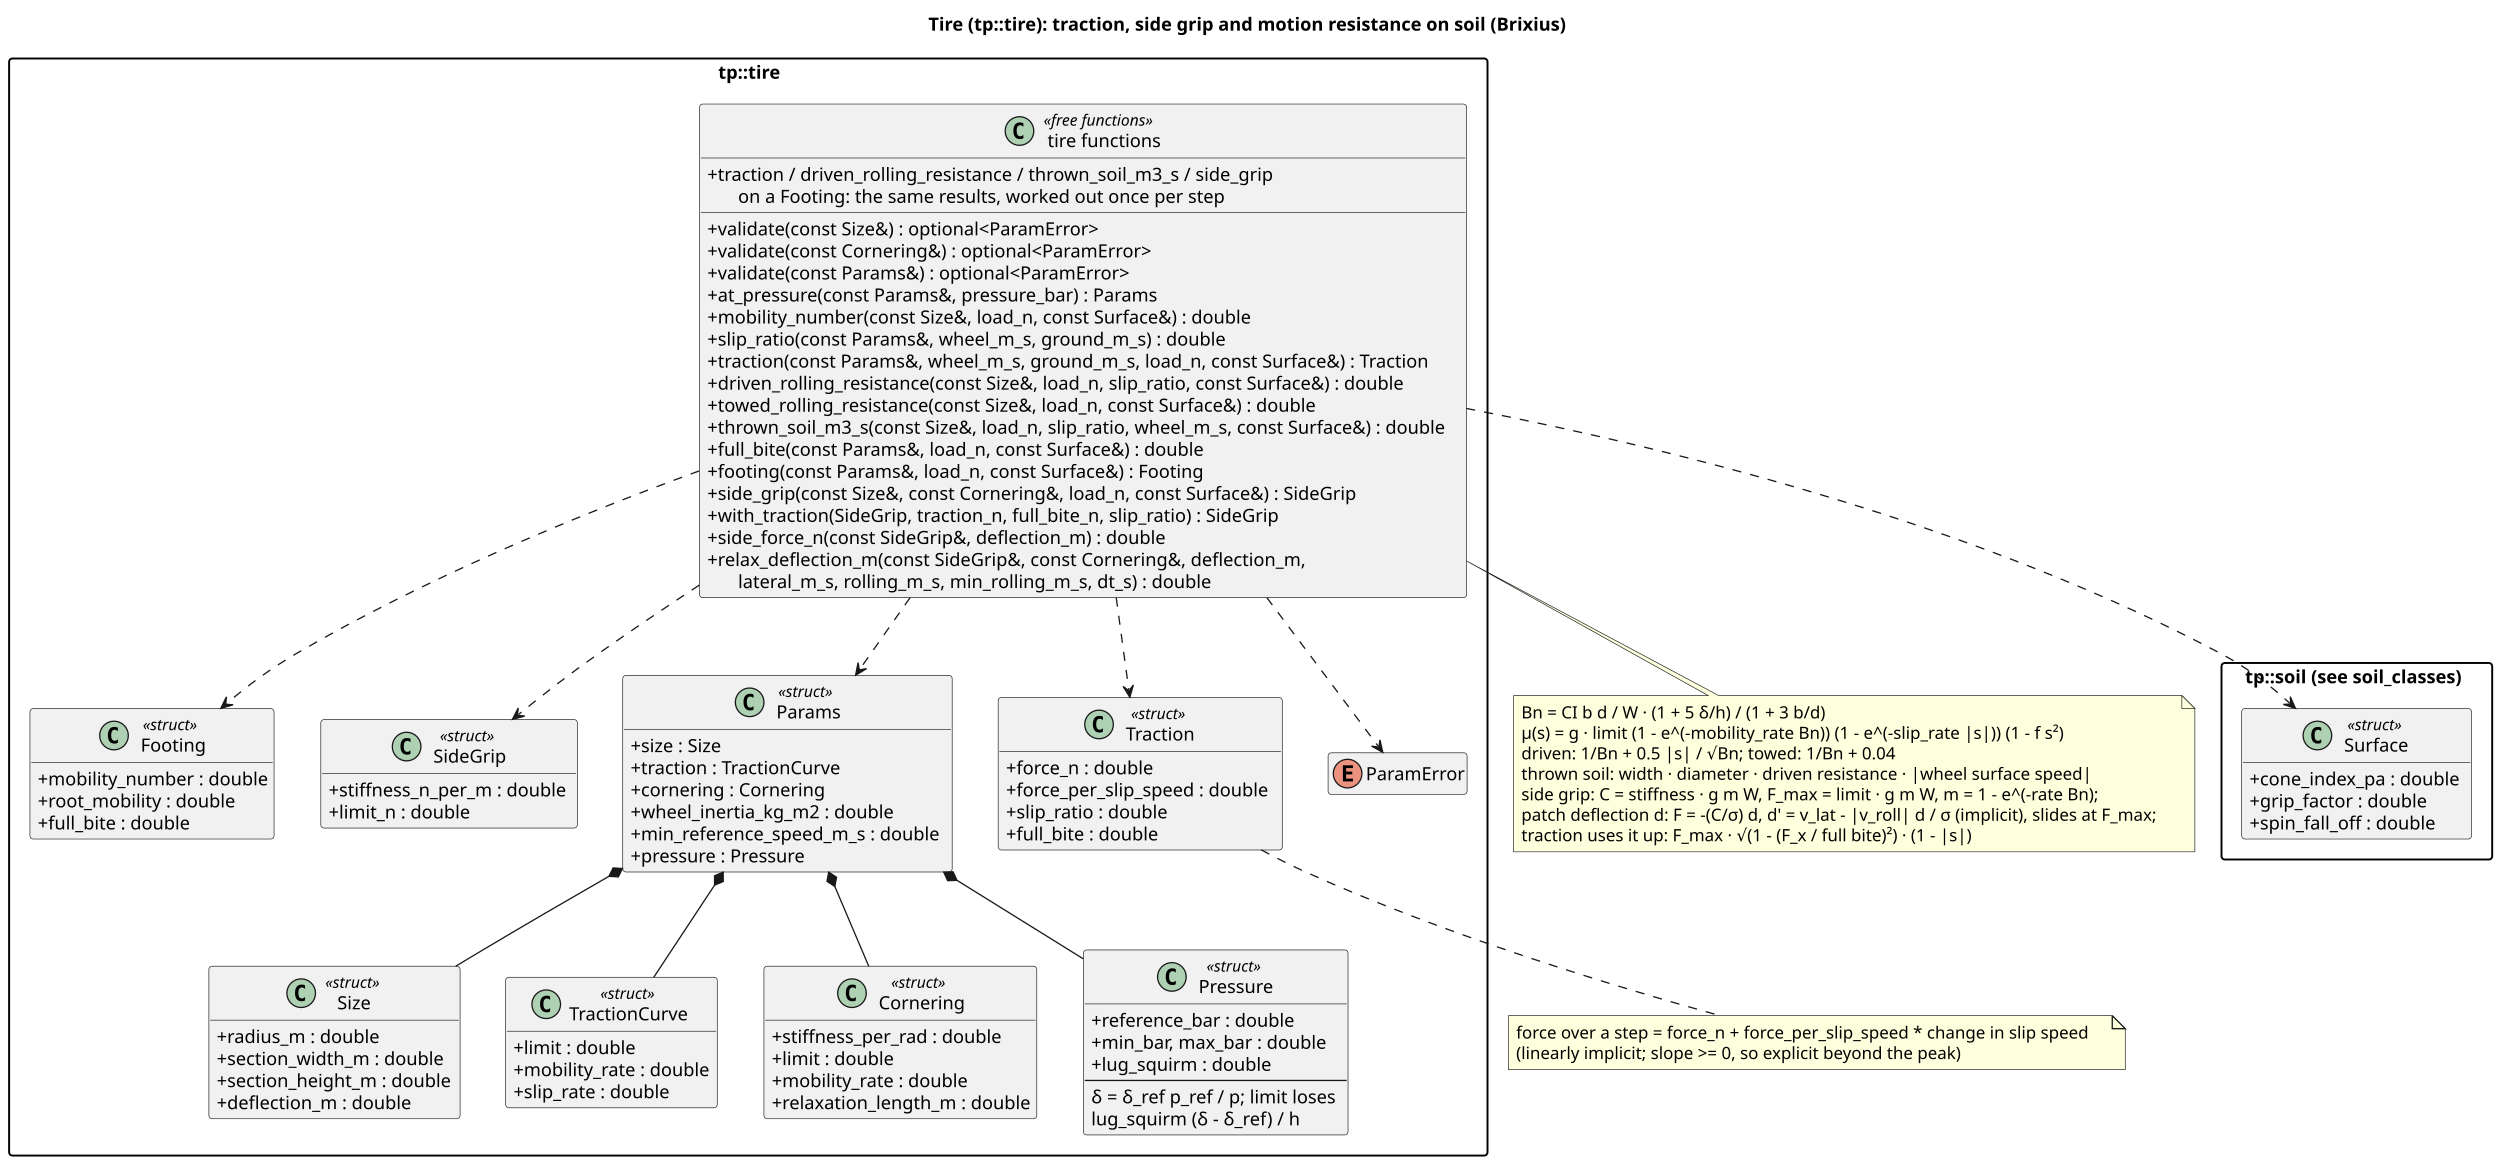
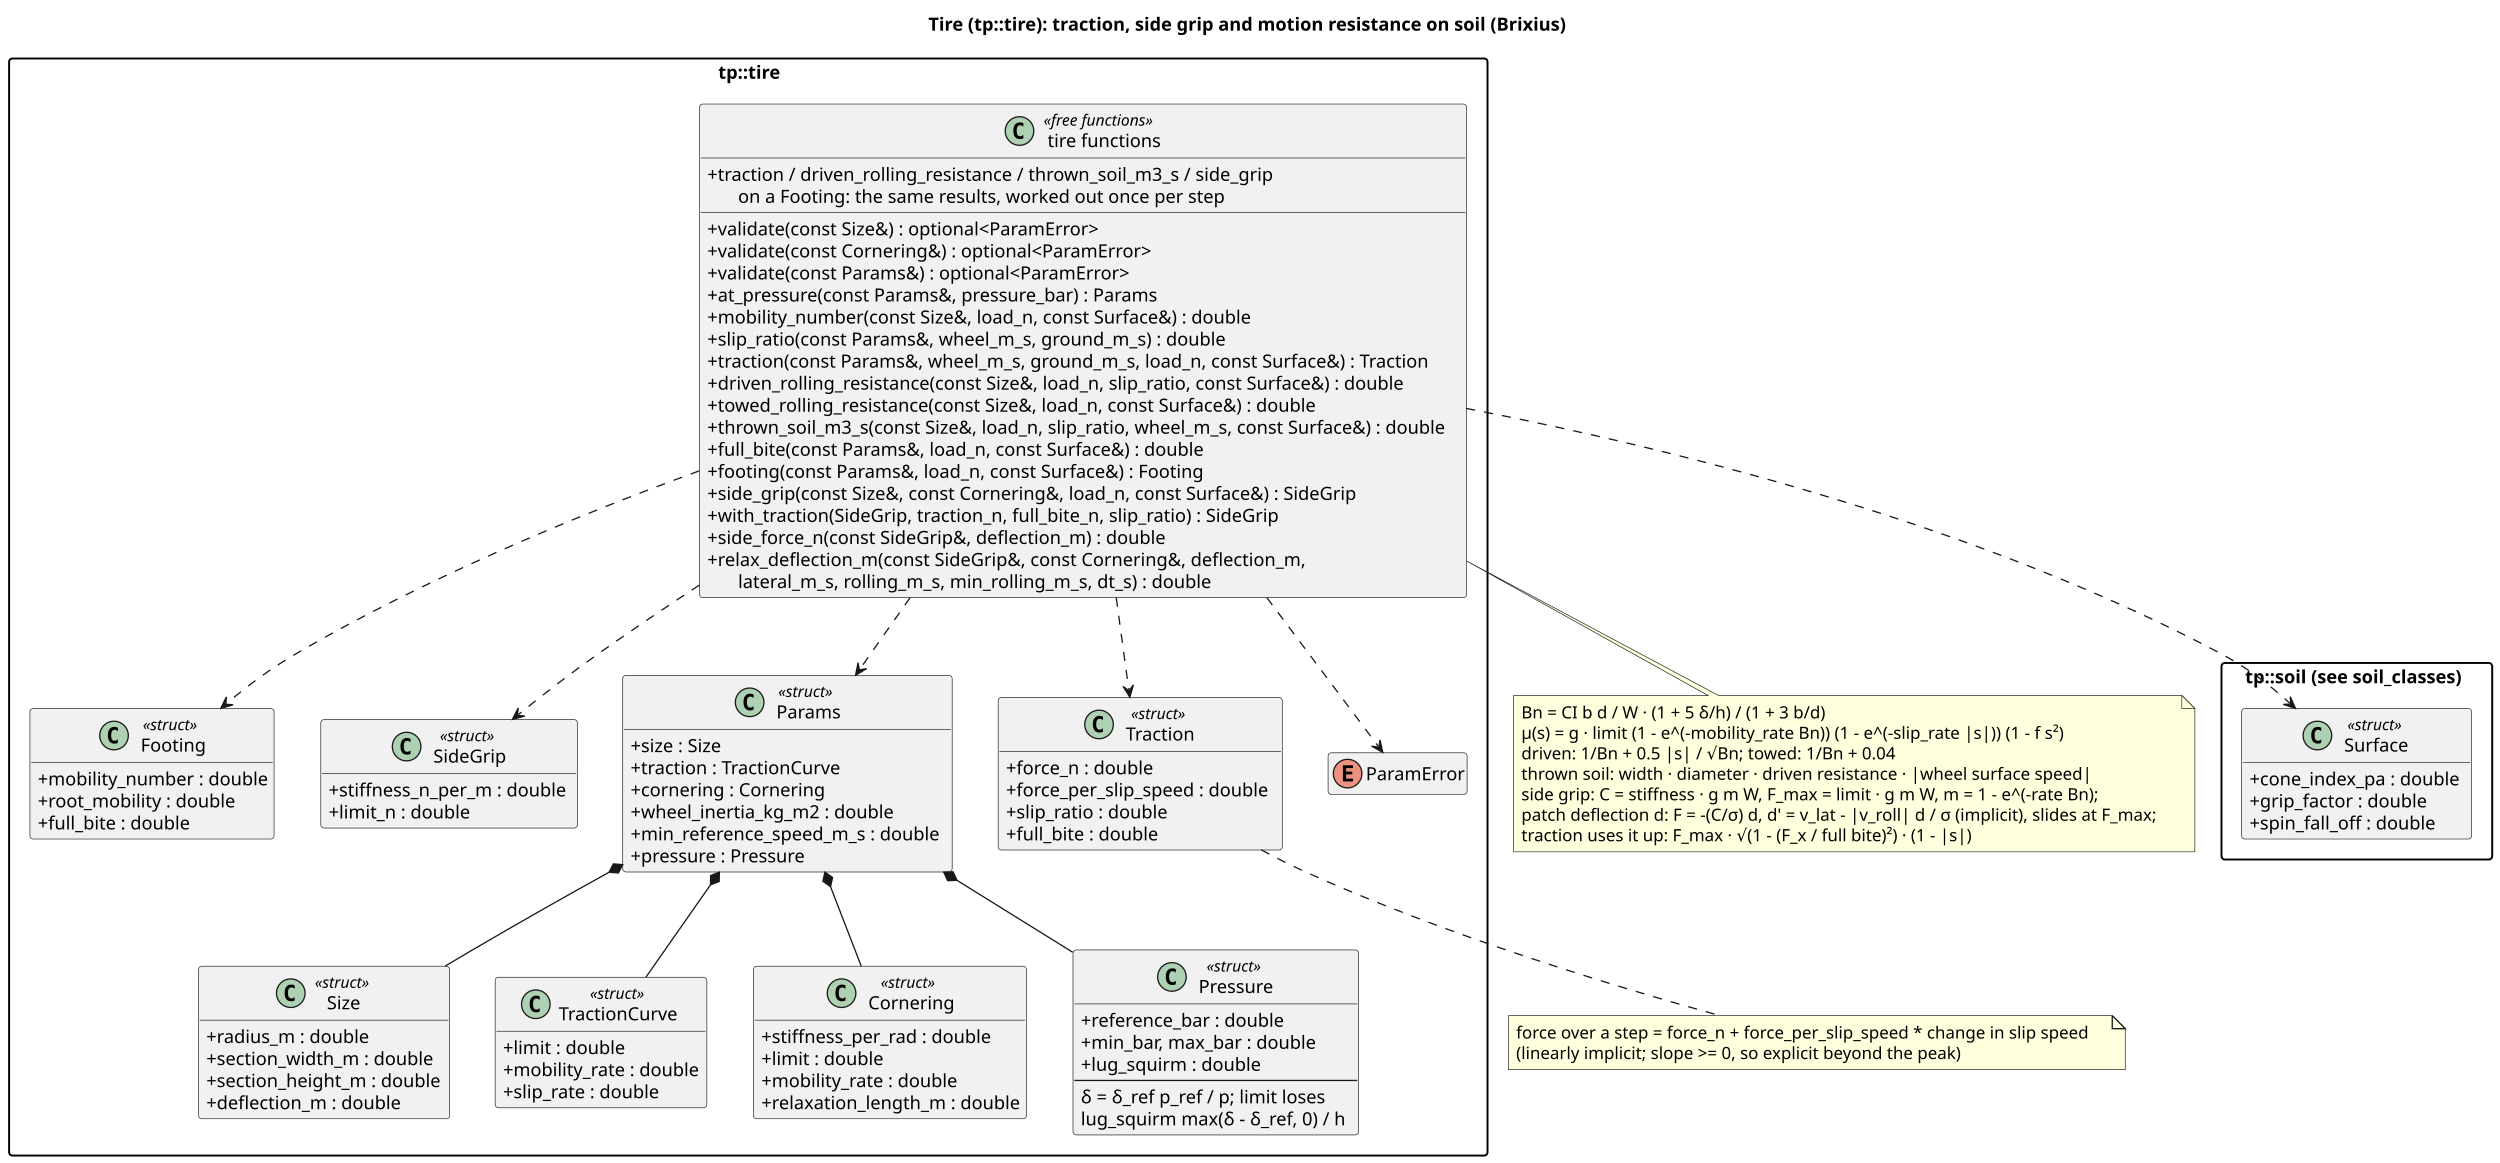
<svg xmlns="http://www.w3.org/2000/svg" contentStyleType="text/css" height="893px" preserveAspectRatio="none" style="width:1921px;height:893px;background:#FFFFFF;" version="1.1" viewBox="0 0 1921 893" width="1921px" zoomAndPan="magnify">
  <defs />
  <g>
    <text fill="#000000" font-family="sans-serif" font-size="14" font-weight="bold" lengthAdjust="spacing" textLength="480.307" x="713.347" y="23.562">Tire (tp::tire): traction, side grip and motion resistance on soil (Brixius)</text>
    <g id="cluster_tp::soil (see soil_classes)">
      <rect fill="none" height="151" rx="2.5" ry="2.5" style="stroke:#000000;stroke-width:1.5;" width="208" x="1707" y="509.44" />
      <text fill="#000000" font-family="sans-serif" font-size="14" font-weight="bold" lengthAdjust="spacing" textLength="171.726" x="1725.137" y="525.002">tp::soil (see soil_classes)</text>
    </g>
    <g id="cluster_tp::tire">
      <rect fill="none" height="843" rx="2.5" ry="2.5" style="stroke:#000000;stroke-width:1.5;" width="1136" x="7" y="44.94" />
      <text fill="#000000" font-family="sans-serif" font-size="14" font-weight="bold" lengthAdjust="spacing" textLength="46.266" x="551.867" y="60.502">tp::tire</text>
    </g>
    <g id="elem_Surface">
      <rect codeLine="7" fill="#F1F1F1" height="100.277" id="Surface" rx="2.5" ry="2.5" style="stroke:#181818;stroke-width:0.5;" width="176.609" x="1722.5" y="544.439" />
      <ellipse cx="1780.688" cy="565.169" fill="#ADD1B2" rx="11" ry="11" style="stroke:#181818;stroke-width:1.0;" />
      <path d="M1783.656,570.81 Q1783.078,571.106 1782.438,571.247 Q1781.797,571.403 1781.094,571.403 Q1778.594,571.403 1777.266,569.763 Q1775.953,568.106 1775.953,564.981 Q1775.953,561.856 1777.266,560.2 Q1778.594,558.544 1781.094,558.544 Q1781.797,558.544 1782.438,558.7 Q1783.094,558.856 1783.656,559.153 L1783.656,561.872 Q1783.031,561.294 1782.438,561.028 Q1781.844,560.747 1781.219,560.747 Q1779.875,560.747 1779.188,561.825 Q1778.5,562.888 1778.5,564.981 Q1778.5,567.075 1779.188,568.153 Q1779.875,569.216 1781.219,569.216 Q1781.844,569.216 1782.438,568.95 Q1783.031,568.669 1783.656,568.091 L1783.656,570.81 Z " fill="#000000" />
      <text fill="#000000" font-family="sans-serif" font-size="12" font-style="italic" lengthAdjust="spacing" textLength="46.676" x="1803.717" y="561.064">«struct»</text>
      <text fill="#000000" font-family="sans-serif" font-size="14" lengthAdjust="spacing" textLength="51.734" x="1801.188" y="577.521">Surface</text>
      <line style="stroke:#181818;stroke-width:0.5;" x1="1723.5" x2="1898.109" y1="585.898" y2="585.898" />
      <text fill="#000000" font-family="sans-serif" font-size="14" lengthAdjust="spacing" textLength="164.609" x="1728.5" y="603.461">+cone_index_pa : double</text>
      <text fill="#000000" font-family="sans-serif" font-size="14" lengthAdjust="spacing" textLength="138.031" x="1728.5" y="620.4">+grip_factor : double</text>
      <text fill="#000000" font-family="sans-serif" font-size="14" lengthAdjust="spacing" textLength="145.517" x="1728.5" y="637.34">+spin_fall_off : double</text>
    </g>
    <g id="elem_Size">
-       <rect codeLine="15" fill="#F1F1F1" height="117.217" id="Size" rx="2.5" ry="2.5" style="stroke:#181818;stroke-width:0.5;" width="193.036" x="160.5" y="742.439" />
-       <ellipse cx="231.43" cy="763.169" fill="#ADD1B2" rx="11" ry="11" style="stroke:#181818;stroke-width:1.0;" />
-       <path d="M234.399,768.81 Q233.821,769.106 233.18,769.247 Q232.54,769.403 231.836,769.403 Q229.336,769.403 228.008,767.763 Q226.696,766.106 226.696,762.981 Q226.696,759.856 228.008,758.2 Q229.336,756.544 231.836,756.544 Q232.54,756.544 233.18,756.7 Q233.836,756.856 234.399,757.153 L234.399,759.872 Q233.774,759.294 233.18,759.028 Q232.586,758.747 231.961,758.747 Q230.618,758.747 229.93,759.825 Q229.243,760.888 229.243,762.981 Q229.243,765.075 229.93,766.153 Q230.618,767.216 231.961,767.216 Q232.586,767.216 233.18,766.95 Q233.774,766.669 234.399,766.091 L234.399,768.81 Z " fill="#000000" />
-       <text fill="#000000" font-family="sans-serif" font-size="12" font-style="italic" lengthAdjust="spacing" textLength="46.676" x="249.93" y="759.064">«struct»</text>
-       <text fill="#000000" font-family="sans-serif" font-size="14" lengthAdjust="spacing" textLength="28.267" x="259.135" y="775.521">Size</text>
-       <line style="stroke:#181818;stroke-width:0.5;" x1="161.5" x2="352.536" y1="783.898" y2="783.898" />
-       <text fill="#000000" font-family="sans-serif" font-size="14" lengthAdjust="spacing" textLength="125.952" x="166.5" y="801.461">+radius_m : double</text>
-       <text fill="#000000" font-family="sans-serif" font-size="14" lengthAdjust="spacing" textLength="176.039" x="166.5" y="818.4">+section_width_m : double</text>
-       <text fill="#000000" font-family="sans-serif" font-size="14" lengthAdjust="spacing" textLength="181.036" x="166.5" y="835.34">+section_height_m : double</text>
-       <text fill="#000000" font-family="sans-serif" font-size="14" lengthAdjust="spacing" textLength="151.293" x="166.5" y="852.279">+deflection_m : double</text>
+       <rect codeLine="15" fill="#F1F1F1" height="117.217" id="Size" rx="2.5" ry="2.5" style="stroke:#181818;stroke-width:0.5;" width="193.036" x="152.5" y="742.439" />
+       <ellipse cx="223.43" cy="763.169" fill="#ADD1B2" rx="11" ry="11" style="stroke:#181818;stroke-width:1.0;" />
+       <path d="M226.399,768.81 Q225.821,769.106 225.18,769.247 Q224.54,769.403 223.836,769.403 Q221.336,769.403 220.008,767.763 Q218.696,766.106 218.696,762.981 Q218.696,759.856 220.008,758.2 Q221.336,756.544 223.836,756.544 Q224.54,756.544 225.18,756.7 Q225.836,756.856 226.399,757.153 L226.399,759.872 Q225.774,759.294 225.18,759.028 Q224.586,758.747 223.961,758.747 Q222.618,758.747 221.93,759.825 Q221.243,760.888 221.243,762.981 Q221.243,765.075 221.93,766.153 Q222.618,767.216 223.961,767.216 Q224.586,767.216 225.18,766.95 Q225.774,766.669 226.399,766.091 L226.399,768.81 Z " fill="#000000" />
+       <text fill="#000000" font-family="sans-serif" font-size="12" font-style="italic" lengthAdjust="spacing" textLength="46.676" x="241.93" y="759.064">«struct»</text>
+       <text fill="#000000" font-family="sans-serif" font-size="14" lengthAdjust="spacing" textLength="28.267" x="251.135" y="775.521">Size</text>
+       <line style="stroke:#181818;stroke-width:0.5;" x1="153.5" x2="344.536" y1="783.898" y2="783.898" />
+       <text fill="#000000" font-family="sans-serif" font-size="14" lengthAdjust="spacing" textLength="125.952" x="158.5" y="801.461">+radius_m : double</text>
+       <text fill="#000000" font-family="sans-serif" font-size="14" lengthAdjust="spacing" textLength="176.039" x="158.5" y="818.4">+section_width_m : double</text>
+       <text fill="#000000" font-family="sans-serif" font-size="14" lengthAdjust="spacing" textLength="181.036" x="158.5" y="835.34">+section_height_m : double</text>
+       <text fill="#000000" font-family="sans-serif" font-size="14" lengthAdjust="spacing" textLength="151.293" x="158.5" y="852.279">+deflection_m : double</text>
    </g>
    <g id="elem_TractionCurve">
-       <rect codeLine="21" fill="#F1F1F1" height="100.277" id="TractionCurve" rx="2.5" ry="2.5" style="stroke:#181818;stroke-width:0.5;" width="162.65" x="388.5" y="750.939" />
-       <ellipse cx="419.719" cy="771.669" fill="#ADD1B2" rx="11" ry="11" style="stroke:#181818;stroke-width:1.0;" />
-       <path d="M422.687,777.31 Q422.109,777.606 421.469,777.747 Q420.828,777.903 420.125,777.903 Q417.625,777.903 416.297,776.263 Q414.984,774.606 414.984,771.481 Q414.984,768.356 416.297,766.7 Q417.625,765.044 420.125,765.044 Q420.828,765.044 421.469,765.2 Q422.125,765.356 422.687,765.653 L422.687,768.372 Q422.062,767.794 421.469,767.528 Q420.875,767.247 420.25,767.247 Q418.906,767.247 418.219,768.325 Q417.531,769.388 417.531,771.481 Q417.531,773.575 418.219,774.653 Q418.906,775.716 420.25,775.716 Q420.875,775.716 421.469,775.45 Q422.062,775.169 422.687,774.591 L422.687,777.31 Z " fill="#000000" />
-       <text fill="#000000" font-family="sans-serif" font-size="12" font-style="italic" lengthAdjust="spacing" textLength="46.676" x="461.289" y="767.564">«struct»</text>
-       <text fill="#000000" font-family="sans-serif" font-size="14" lengthAdjust="spacing" textLength="94.609" x="437.323" y="784.021">TractionCurve</text>
-       <line style="stroke:#181818;stroke-width:0.5;" x1="389.5" x2="550.15" y1="792.398" y2="792.398" />
-       <text fill="#000000" font-family="sans-serif" font-size="14" lengthAdjust="spacing" textLength="93.557" x="394.5" y="809.961">+limit : double</text>
-       <text fill="#000000" font-family="sans-serif" font-size="14" lengthAdjust="spacing" textLength="150.65" x="394.5" y="826.9">+mobility_rate : double</text>
-       <text fill="#000000" font-family="sans-serif" font-size="14" lengthAdjust="spacing" textLength="121.543" x="394.5" y="843.84">+slip_rate : double</text>
+       <rect codeLine="21" fill="#F1F1F1" height="100.277" id="TractionCurve" rx="2.5" ry="2.5" style="stroke:#181818;stroke-width:0.5;" width="162.65" x="380.5" y="750.939" />
+       <ellipse cx="411.719" cy="771.669" fill="#ADD1B2" rx="11" ry="11" style="stroke:#181818;stroke-width:1.0;" />
+       <path d="M414.687,777.31 Q414.109,777.606 413.469,777.747 Q412.828,777.903 412.125,777.903 Q409.625,777.903 408.297,776.263 Q406.984,774.606 406.984,771.481 Q406.984,768.356 408.297,766.7 Q409.625,765.044 412.125,765.044 Q412.828,765.044 413.469,765.2 Q414.125,765.356 414.687,765.653 L414.687,768.372 Q414.062,767.794 413.469,767.528 Q412.875,767.247 412.25,767.247 Q410.906,767.247 410.219,768.325 Q409.531,769.388 409.531,771.481 Q409.531,773.575 410.219,774.653 Q410.906,775.716 412.25,775.716 Q412.875,775.716 413.469,775.45 Q414.062,775.169 414.687,774.591 L414.687,777.31 Z " fill="#000000" />
+       <text fill="#000000" font-family="sans-serif" font-size="12" font-style="italic" lengthAdjust="spacing" textLength="46.676" x="453.289" y="767.564">«struct»</text>
+       <text fill="#000000" font-family="sans-serif" font-size="14" lengthAdjust="spacing" textLength="94.609" x="429.323" y="784.021">TractionCurve</text>
+       <line style="stroke:#181818;stroke-width:0.5;" x1="381.5" x2="542.15" y1="792.398" y2="792.398" />
+       <text fill="#000000" font-family="sans-serif" font-size="14" lengthAdjust="spacing" textLength="93.557" x="386.5" y="809.961">+limit : double</text>
+       <text fill="#000000" font-family="sans-serif" font-size="14" lengthAdjust="spacing" textLength="150.65" x="386.5" y="826.9">+mobility_rate : double</text>
+       <text fill="#000000" font-family="sans-serif" font-size="14" lengthAdjust="spacing" textLength="121.543" x="386.5" y="843.84">+slip_rate : double</text>
    </g>
    <g id="elem_Cornering">
-       <rect codeLine="26" fill="#F1F1F1" height="117.217" id="Cornering" rx="2.5" ry="2.5" style="stroke:#181818;stroke-width:0.5;" width="209.668" x="587" y="742.439" />
-       <ellipse cx="654.662" cy="763.169" fill="#ADD1B2" rx="11" ry="11" style="stroke:#181818;stroke-width:1.0;" />
-       <path d="M657.631,768.81 Q657.053,769.106 656.412,769.247 Q655.771,769.403 655.068,769.403 Q652.568,769.403 651.24,767.763 Q649.928,766.106 649.928,762.981 Q649.928,759.856 651.24,758.2 Q652.568,756.544 655.068,756.544 Q655.771,756.544 656.412,756.7 Q657.068,756.856 657.631,757.153 L657.631,759.872 Q657.006,759.294 656.412,759.028 Q655.818,758.747 655.193,758.747 Q653.85,758.747 653.162,759.825 Q652.475,760.888 652.475,762.981 Q652.475,765.075 653.162,766.153 Q653.85,767.216 655.193,767.216 Q655.818,767.216 656.412,766.95 Q657.006,766.669 657.631,766.091 L657.631,768.81 Z " fill="#000000" />
-       <text fill="#000000" font-family="sans-serif" font-size="12" font-style="italic" lengthAdjust="spacing" textLength="46.676" x="684.746" y="759.064">«struct»</text>
-       <text fill="#000000" font-family="sans-serif" font-size="14" lengthAdjust="spacing" textLength="65.844" x="675.162" y="775.521">Cornering</text>
-       <line style="stroke:#181818;stroke-width:0.5;" x1="588" x2="795.668" y1="783.898" y2="783.898" />
-       <text fill="#000000" font-family="sans-serif" font-size="14" lengthAdjust="spacing" textLength="179.956" x="593" y="801.461">+stiffness_per_rad : double</text>
-       <text fill="#000000" font-family="sans-serif" font-size="14" lengthAdjust="spacing" textLength="93.557" x="593" y="818.4">+limit : double</text>
-       <text fill="#000000" font-family="sans-serif" font-size="14" lengthAdjust="spacing" textLength="150.65" x="593" y="835.34">+mobility_rate : double</text>
-       <text fill="#000000" font-family="sans-serif" font-size="14" lengthAdjust="spacing" textLength="197.668" x="593" y="852.279">+relaxation_length_m : double</text>
+       <rect codeLine="26" fill="#F1F1F1" height="117.217" id="Cornering" rx="2.5" ry="2.5" style="stroke:#181818;stroke-width:0.5;" width="209.668" x="579" y="742.439" />
+       <ellipse cx="646.662" cy="763.169" fill="#ADD1B2" rx="11" ry="11" style="stroke:#181818;stroke-width:1.0;" />
+       <path d="M649.631,768.81 Q649.053,769.106 648.412,769.247 Q647.771,769.403 647.068,769.403 Q644.568,769.403 643.24,767.763 Q641.928,766.106 641.928,762.981 Q641.928,759.856 643.24,758.2 Q644.568,756.544 647.068,756.544 Q647.771,756.544 648.412,756.7 Q649.068,756.856 649.631,757.153 L649.631,759.872 Q649.006,759.294 648.412,759.028 Q647.818,758.747 647.193,758.747 Q645.85,758.747 645.162,759.825 Q644.475,760.888 644.475,762.981 Q644.475,765.075 645.162,766.153 Q645.85,767.216 647.193,767.216 Q647.818,767.216 648.412,766.95 Q649.006,766.669 649.631,766.091 L649.631,768.81 Z " fill="#000000" />
+       <text fill="#000000" font-family="sans-serif" font-size="12" font-style="italic" lengthAdjust="spacing" textLength="46.676" x="676.746" y="759.064">«struct»</text>
+       <text fill="#000000" font-family="sans-serif" font-size="14" lengthAdjust="spacing" textLength="65.844" x="667.162" y="775.521">Cornering</text>
+       <line style="stroke:#181818;stroke-width:0.5;" x1="580" x2="787.668" y1="783.898" y2="783.898" />
+       <text fill="#000000" font-family="sans-serif" font-size="14" lengthAdjust="spacing" textLength="179.956" x="585" y="801.461">+stiffness_per_rad : double</text>
+       <text fill="#000000" font-family="sans-serif" font-size="14" lengthAdjust="spacing" textLength="93.557" x="585" y="818.4">+limit : double</text>
+       <text fill="#000000" font-family="sans-serif" font-size="14" lengthAdjust="spacing" textLength="150.65" x="585" y="835.34">+mobility_rate : double</text>
+       <text fill="#000000" font-family="sans-serif" font-size="14" lengthAdjust="spacing" textLength="197.668" x="585" y="852.279">+relaxation_length_m : double</text>
    </g>
    <g id="elem_Footing">
      <rect codeLine="32" fill="#F1F1F1" height="100.277" id="Footing" rx="2.5" ry="2.5" style="stroke:#181818;stroke-width:0.5;" width="187.595" x="23" y="544.439" />
      <ellipse cx="87.606" cy="565.169" fill="#ADD1B2" rx="11" ry="11" style="stroke:#181818;stroke-width:1.0;" />
      <path d="M90.575,570.81 Q89.997,571.106 89.356,571.247 Q88.716,571.403 88.013,571.403 Q85.513,571.403 84.185,569.763 Q82.872,568.106 82.872,564.981 Q82.872,561.856 84.185,560.2 Q85.513,558.544 88.013,558.544 Q88.716,558.544 89.356,558.7 Q90.013,558.856 90.575,559.153 L90.575,561.872 Q89.95,561.294 89.356,561.028 Q88.763,560.747 88.138,560.747 Q86.794,560.747 86.106,561.825 Q85.419,562.888 85.419,564.981 Q85.419,567.075 86.106,568.153 Q86.794,569.216 88.138,569.216 Q88.763,569.216 89.356,568.95 Q89.95,568.669 90.575,568.091 L90.575,570.81 Z " fill="#000000" />
      <text fill="#000000" font-family="sans-serif" font-size="12" font-style="italic" lengthAdjust="spacing" textLength="46.676" x="109.71" y="561.064">«struct»</text>
      <text fill="#000000" font-family="sans-serif" font-size="14" lengthAdjust="spacing" textLength="49.882" x="108.106" y="577.521">Footing</text>
      <line style="stroke:#181818;stroke-width:0.5;" x1="24" x2="209.595" y1="585.898" y2="585.898" />
      <text fill="#000000" font-family="sans-serif" font-size="14" lengthAdjust="spacing" textLength="175.595" x="29" y="603.461">+mobility_number : double</text>
      <text fill="#000000" font-family="sans-serif" font-size="14" lengthAdjust="spacing" textLength="151.416" x="29" y="620.4">+root_mobility : double</text>
      <text fill="#000000" font-family="sans-serif" font-size="14" lengthAdjust="spacing" textLength="117.872" x="29" y="637.34">+full_bite : double</text>
    </g>
    <g id="elem_SideGrip">
      <rect codeLine="37" fill="#F1F1F1" height="83.338" id="SideGrip" rx="2.5" ry="2.5" style="stroke:#181818;stroke-width:0.5;" width="197.172" x="246.5" y="552.939" />
      <ellipse cx="312.443" cy="573.669" fill="#ADD1B2" rx="11" ry="11" style="stroke:#181818;stroke-width:1.0;" />
      <path d="M315.412,579.31 Q314.834,579.606 314.193,579.747 Q313.552,579.903 312.849,579.903 Q310.349,579.903 309.021,578.263 Q307.709,576.606 307.709,573.481 Q307.709,570.356 309.021,568.7 Q310.349,567.044 312.849,567.044 Q313.552,567.044 314.193,567.2 Q314.849,567.356 315.412,567.653 L315.412,570.372 Q314.787,569.794 314.193,569.528 Q313.599,569.247 312.974,569.247 Q311.63,569.247 310.943,570.325 Q310.255,571.388 310.255,573.481 Q310.255,575.575 310.943,576.653 Q311.63,577.716 312.974,577.716 Q313.599,577.716 314.193,577.45 Q314.787,577.169 315.412,576.591 L315.412,579.31 Z " fill="#000000" />
      <text fill="#000000" font-family="sans-serif" font-size="12" font-style="italic" lengthAdjust="spacing" textLength="46.676" x="337.998" y="569.564">«struct»</text>
      <text fill="#000000" font-family="sans-serif" font-size="14" lengthAdjust="spacing" textLength="56.786" x="332.943" y="586.021">SideGrip</text>
      <line style="stroke:#181818;stroke-width:0.5;" x1="247.5" x2="442.672" y1="594.398" y2="594.398" />
      <text fill="#000000" font-family="sans-serif" font-size="14" lengthAdjust="spacing" textLength="185.172" x="252.5" y="611.961">+stiffness_n_per_m : double</text>
      <text fill="#000000" font-family="sans-serif" font-size="14" lengthAdjust="spacing" textLength="108.213" x="252.5" y="628.9">+limit_n : double</text>
    </g>
    <g id="elem_Params">
      <rect codeLine="41" fill="#F1F1F1" height="151.096" id="Params" rx="2.5" ry="2.5" style="stroke:#181818;stroke-width:0.5;" width="253.158" x="478.5" y="518.939" />
      <ellipse cx="576.035" cy="539.669" fill="#ADD1B2" rx="11" ry="11" style="stroke:#181818;stroke-width:1.0;" />
      <path d="M579.004,545.31 Q578.426,545.606 577.785,545.747 Q577.144,545.903 576.441,545.903 Q573.941,545.903 572.613,544.263 Q571.301,542.606 571.301,539.481 Q571.301,536.356 572.613,534.7 Q573.941,533.044 576.441,533.044 Q577.144,533.044 577.785,533.2 Q578.441,533.356 579.004,533.653 L579.004,536.372 Q578.379,535.794 577.785,535.528 Q577.191,535.247 576.566,535.247 Q575.223,535.247 574.535,536.325 Q573.848,537.388 573.848,539.481 Q573.848,541.575 574.535,542.653 Q575.223,543.716 576.566,543.716 Q577.191,543.716 577.785,543.45 Q578.379,543.169 579.004,542.591 L579.004,545.31 Z " fill="#000000" />
      <text fill="#000000" font-family="sans-serif" font-size="12" font-style="italic" lengthAdjust="spacing" textLength="46.676" x="597.991" y="535.564">«struct»</text>
      <text fill="#000000" font-family="sans-serif" font-size="14" lengthAdjust="spacing" textLength="49.588" x="596.535" y="552.021">Params</text>
      <line style="stroke:#181818;stroke-width:0.5;" x1="479.5" x2="730.658" y1="560.398" y2="560.398" />
      <text fill="#000000" font-family="sans-serif" font-size="14" lengthAdjust="spacing" textLength="76.111" x="484.5" y="577.961">+size : Size</text>
      <text fill="#000000" font-family="sans-serif" font-size="14" lengthAdjust="spacing" textLength="166.127" x="484.5" y="594.9">+traction : TractionCurve</text>
      <text fill="#000000" font-family="sans-serif" font-size="14" lengthAdjust="spacing" textLength="150.63" x="484.5" y="611.84">+cornering : Cornering</text>
      <text fill="#000000" font-family="sans-serif" font-size="14" lengthAdjust="spacing" textLength="203.144" x="484.5" y="628.779">+wheel_inertia_kg_m2 : double</text>
      <text fill="#000000" font-family="sans-serif" font-size="14" lengthAdjust="spacing" textLength="241.158" x="484.5" y="645.719">+min_reference_speed_m_s : double</text>
      <text fill="#000000" font-family="sans-serif" font-size="14" lengthAdjust="spacing" textLength="138.53" x="484.5" y="662.658">+pressure : Pressure</text>
    </g>
    <g id="elem_Pressure">
-       <rect codeLine="49" fill="#F1F1F1" height="142.156" id="Pressure" rx="2.5" ry="2.5" style="stroke:#181818;stroke-width:0.5;" width="203.331" x="832.5" y="729.939" />
-       <ellipse cx="900.483" cy="750.669" fill="#ADD1B2" rx="11" ry="11" style="stroke:#181818;stroke-width:1.0;" />
-       <path d="M903.452,756.31 Q902.874,756.606 902.233,756.747 Q901.593,756.903 900.89,756.903 Q898.39,756.903 897.062,755.263 Q895.749,753.606 895.749,750.481 Q895.749,747.356 897.062,745.7 Q898.39,744.044 900.89,744.044 Q901.593,744.044 902.233,744.2 Q902.89,744.356 903.452,744.653 L903.452,747.372 Q902.827,746.794 902.233,746.528 Q901.64,746.247 901.015,746.247 Q899.671,746.247 898.983,747.325 Q898.296,748.388 898.296,750.481 Q898.296,752.575 898.983,753.653 Q899.671,754.716 901.015,754.716 Q901.64,754.716 902.233,754.45 Q902.827,754.169 903.452,753.591 L903.452,756.31 Z " fill="#000000" />
-       <text fill="#000000" font-family="sans-serif" font-size="12" font-style="italic" lengthAdjust="spacing" textLength="46.676" x="927.078" y="746.564">«struct»</text>
-       <text fill="#000000" font-family="sans-serif" font-size="14" lengthAdjust="spacing" textLength="58.864" x="920.983" y="763.021">Pressure</text>
-       <line style="stroke:#181818;stroke-width:0.5;" x1="833.5" x2="1034.831" y1="771.398" y2="771.398" />
-       <text fill="#000000" font-family="sans-serif" font-size="14" lengthAdjust="spacing" textLength="159.27" x="838.5" y="788.961">+reference_bar : double</text>
-       <text fill="#000000" font-family="sans-serif" font-size="14" lengthAdjust="spacing" textLength="182.383" x="838.5" y="805.9">+min_bar, max_bar : double</text>
-       <text fill="#000000" font-family="sans-serif" font-size="14" lengthAdjust="spacing" textLength="138.346" x="838.5" y="822.84">+lug_squirm : double</text>
-       <line style="stroke:#181818;stroke-width:1.0;" x1="833.5" x2="1034.831" y1="830.217" y2="830.217" />
-       <text fill="#000000" font-family="sans-serif" font-size="14" lengthAdjust="spacing" textLength="191.331" x="838.5" y="847.779">δ = δ_ref p_ref / p; limit loses</text>
-       <text fill="#000000" font-family="sans-serif" font-size="14" lengthAdjust="spacing" textLength="162.818" x="838.5" y="864.719">lug_squirm (δ - δ_ref) / h</text>
+       <rect codeLine="49" fill="#F1F1F1" height="142.156" id="Pressure" rx="2.5" ry="2.5" style="stroke:#181818;stroke-width:0.5;" width="219.389" x="824.5" y="729.939" />
+       <ellipse cx="900.512" cy="750.669" fill="#ADD1B2" rx="11" ry="11" style="stroke:#181818;stroke-width:1.0;" />
+       <path d="M903.481,756.31 Q902.903,756.606 902.262,756.747 Q901.622,756.903 900.918,756.903 Q898.418,756.903 897.09,755.263 Q895.778,753.606 895.778,750.481 Q895.778,747.356 897.09,745.7 Q898.418,744.044 900.918,744.044 Q901.622,744.044 902.262,744.2 Q902.918,744.356 903.481,744.653 L903.481,747.372 Q902.856,746.794 902.262,746.528 Q901.668,746.247 901.043,746.247 Q899.7,746.247 899.012,747.325 Q898.325,748.388 898.325,750.481 Q898.325,752.575 899.012,753.653 Q899.7,754.716 901.043,754.716 Q901.668,754.716 902.262,754.45 Q902.856,754.169 903.481,753.591 L903.481,756.31 Z " fill="#000000" />
+       <text fill="#000000" font-family="sans-serif" font-size="12" font-style="italic" lengthAdjust="spacing" textLength="46.676" x="927.106" y="746.564">«struct»</text>
+       <text fill="#000000" font-family="sans-serif" font-size="14" lengthAdjust="spacing" textLength="58.864" x="921.012" y="763.021">Pressure</text>
+       <line style="stroke:#181818;stroke-width:0.5;" x1="825.5" x2="1042.889" y1="771.398" y2="771.398" />
+       <text fill="#000000" font-family="sans-serif" font-size="14" lengthAdjust="spacing" textLength="159.27" x="830.5" y="788.961">+reference_bar : double</text>
+       <text fill="#000000" font-family="sans-serif" font-size="14" lengthAdjust="spacing" textLength="182.383" x="830.5" y="805.9">+min_bar, max_bar : double</text>
+       <text fill="#000000" font-family="sans-serif" font-size="14" lengthAdjust="spacing" textLength="138.346" x="830.5" y="822.84">+lug_squirm : double</text>
+       <line style="stroke:#181818;stroke-width:1.0;" x1="825.5" x2="1042.889" y1="830.217" y2="830.217" />
+       <text fill="#000000" font-family="sans-serif" font-size="14" lengthAdjust="spacing" textLength="191.331" x="830.5" y="847.779">δ = δ_ref p_ref / p; limit loses</text>
+       <text fill="#000000" font-family="sans-serif" font-size="14" lengthAdjust="spacing" textLength="207.389" x="830.5" y="864.719">lug_squirm max(δ - δ_ref, 0) / h</text>
    </g>
    <g id="elem_Traction">
      <rect codeLine="57" fill="#F1F1F1" height="117.217" id="Traction" rx="2.5" ry="2.5" style="stroke:#181818;stroke-width:0.5;" width="218.309" x="767" y="535.939" />
      <ellipse cx="844.502" cy="556.669" fill="#ADD1B2" rx="11" ry="11" style="stroke:#181818;stroke-width:1.0;" />
      <path d="M847.471,562.31 Q846.893,562.606 846.252,562.747 Q845.612,562.903 844.909,562.903 Q842.409,562.903 841.081,561.263 Q839.768,559.606 839.768,556.481 Q839.768,553.356 841.081,551.7 Q842.409,550.044 844.909,550.044 Q845.612,550.044 846.252,550.2 Q846.909,550.356 847.471,550.653 L847.471,553.372 Q846.846,552.794 846.252,552.528 Q845.659,552.247 845.034,552.247 Q843.69,552.247 843.002,553.325 Q842.315,554.388 842.315,556.481 Q842.315,558.575 843.002,559.653 Q843.69,560.716 845.034,560.716 Q845.659,560.716 846.252,560.45 Q846.846,560.169 847.471,559.591 L847.471,562.31 Z " fill="#000000" />
      <text fill="#000000" font-family="sans-serif" font-size="12" font-style="italic" lengthAdjust="spacing" textLength="46.676" x="869.066" y="552.564">«struct»</text>
      <text fill="#000000" font-family="sans-serif" font-size="14" lengthAdjust="spacing" textLength="54.804" x="865.002" y="569.021">Traction</text>
      <line style="stroke:#181818;stroke-width:0.5;" x1="768" x2="984.309" y1="577.398" y2="577.398" />
      <text fill="#000000" font-family="sans-serif" font-size="14" lengthAdjust="spacing" textLength="116.204" x="773" y="594.961">+force_n : double</text>
      <text fill="#000000" font-family="sans-serif" font-size="14" lengthAdjust="spacing" textLength="206.309" x="773" y="611.9">+force_per_slip_speed : double</text>
      <text fill="#000000" font-family="sans-serif" font-size="14" lengthAdjust="spacing" textLength="125.166" x="773" y="628.84">+slip_ratio : double</text>
      <text fill="#000000" font-family="sans-serif" font-size="14" lengthAdjust="spacing" textLength="117.872" x="773" y="645.779">+full_bite : double</text>
    </g>
    <g id="elem_ParamError">
      <rect codeLine="63" fill="#F1F1F1" height="32" id="ParamError" rx="2.5" ry="2.5" style="stroke:#181818;stroke-width:0.5;" width="106.819" x="1020.5" y="578.439" />
      <ellipse cx="1035.5" cy="594.439" fill="#EB937F" rx="11" ry="11" style="stroke:#181818;stroke-width:1.0;" />
      <path d="M1039.609,600.439 L1031.891,600.439 L1031.891,588.049 L1039.609,588.049 L1039.609,590.205 L1034.344,590.205 L1034.344,592.877 L1039.109,592.877 L1039.109,595.033 L1034.344,595.033 L1034.344,598.283 L1039.609,598.283 L1039.609,600.439 Z " fill="#000000" />
      <text fill="#000000" font-family="sans-serif" font-size="14" lengthAdjust="spacing" textLength="74.819" x="1049.5" y="599.532">ParamError</text>
    </g>
    <g id="elem_TireFns">
      <rect codeLine="64" fill="#F1F1F1" height="379.309" id="TireFns" rx="2.5" ry="2.5" style="stroke:#181818;stroke-width:0.5;" width="589.459" x="537.5" y="79.939" />
      <ellipse cx="783.386" cy="100.669" fill="#ADD1B2" rx="11" ry="11" style="stroke:#181818;stroke-width:1.0;" />
      <path d="M786.355,106.31 Q785.776,106.606 785.136,106.747 Q784.495,106.903 783.792,106.903 Q781.292,106.903 779.964,105.263 Q778.651,103.606 778.651,100.481 Q778.651,97.356 779.964,95.7 Q781.292,94.044 783.792,94.044 Q784.495,94.044 785.136,94.2 Q785.792,94.356 786.355,94.653 L786.355,97.372 Q785.73,96.794 785.136,96.528 Q784.542,96.247 783.917,96.247 Q782.573,96.247 781.886,97.325 Q781.198,98.388 781.198,100.481 Q781.198,102.575 781.886,103.653 Q782.573,104.716 783.917,104.716 Q784.542,104.716 785.136,104.45 Q785.73,104.169 786.355,103.591 L786.355,106.31 Z " fill="#000000" />
      <text fill="#000000" font-family="sans-serif" font-size="12" font-style="italic" lengthAdjust="spacing" textLength="93.188" x="801.886" y="96.564">«free functions»</text>
      <text fill="#000000" font-family="sans-serif" font-size="14" lengthAdjust="spacing" textLength="87.097" x="804.931" y="113.022">tire functions</text>
      <line style="stroke:#181818;stroke-width:0.5;" x1="538.5" x2="1125.959" y1="121.398" y2="121.398" />
      <text fill="#000000" font-family="sans-serif" font-size="14" lengthAdjust="spacing" textLength="437.835" x="543.5" y="138.961">+traction / driven_rolling_resistance / thrown_soil_m3_s / side_grip</text>
      <text fill="#000000" font-family="sans-serif" font-size="14" lengthAdjust="spacing" textLength="377.337" x="567.125" y="155.9">on a Footing: the same results, worked out once per step</text>
      <line style="stroke:#181818;stroke-width:0.5;" x1="538.5" x2="1125.959" y1="163.277" y2="163.277" />
      <text fill="#000000" font-family="sans-serif" font-size="14" lengthAdjust="spacing" textLength="307.125" x="543.5" y="180.84">+validate(const Size&amp;) : optional&lt;ParamError&gt;</text>
      <text fill="#000000" font-family="sans-serif" font-size="14" lengthAdjust="spacing" textLength="344.702" x="543.5" y="197.779">+validate(const Cornering&amp;) : optional&lt;ParamError&gt;</text>
      <text fill="#000000" font-family="sans-serif" font-size="14" lengthAdjust="spacing" textLength="328.446" x="543.5" y="214.719">+validate(const Params&amp;) : optional&lt;ParamError&gt;</text>
      <text fill="#000000" font-family="sans-serif" font-size="14" lengthAdjust="spacing" textLength="352.023" x="543.5" y="231.658">+at_pressure(const Params&amp;, pressure_bar) : Params</text>
      <text fill="#000000" font-family="sans-serif" font-size="14" lengthAdjust="spacing" textLength="423.801" x="543.5" y="248.598">+mobility_number(const Size&amp;, load_n, const Surface&amp;) : double</text>
      <text fill="#000000" font-family="sans-serif" font-size="14" lengthAdjust="spacing" textLength="402.165" x="543.5" y="265.537">+slip_ratio(const Params&amp;, wheel_m_s, ground_m_s) : double</text>
      <text fill="#000000" font-family="sans-serif" font-size="14" lengthAdjust="spacing" textLength="563.459" x="543.5" y="282.477">+traction(const Params&amp;, wheel_m_s, ground_m_s, load_n, const Surface&amp;) : Traction</text>
      <text fill="#000000" font-family="sans-serif" font-size="14" lengthAdjust="spacing" textLength="544.817" x="543.5" y="299.416">+driven_rolling_resistance(const Size&amp;, load_n, slip_ratio, const Surface&amp;) : double</text>
      <text fill="#000000" font-family="sans-serif" font-size="14" lengthAdjust="spacing" textLength="477.853" x="543.5" y="316.356">+towed_rolling_resistance(const Size&amp;, load_n, const Surface&amp;) : double</text>
      <text fill="#000000" font-family="sans-serif" font-size="14" lengthAdjust="spacing" textLength="577.459" x="543.5" y="333.295">+thrown_soil_m3_s(const Size&amp;, load_n, slip_ratio, wheel_m_s, const Surface&amp;) : double</text>
      <text fill="#000000" font-family="sans-serif" font-size="14" lengthAdjust="spacing" textLength="387.399" x="543.5" y="350.234">+full_bite(const Params&amp;, load_n, const Surface&amp;) : double</text>
      <text fill="#000000" font-family="sans-serif" font-size="14" lengthAdjust="spacing" textLength="387.379" x="543.5" y="367.174">+footing(const Params&amp;, load_n, const Surface&amp;) : Footing</text>
      <text fill="#000000" font-family="sans-serif" font-size="14" lengthAdjust="spacing" textLength="509.284" x="543.5" y="384.113">+side_grip(const Size&amp;, const Cornering&amp;, load_n, const Surface&amp;) : SideGrip</text>
      <text fill="#000000" font-family="sans-serif" font-size="14" lengthAdjust="spacing" textLength="442.921" x="543.5" y="401.053">+with_traction(SideGrip, traction_n, full_bite_n, slip_ratio) : SideGrip</text>
      <text fill="#000000" font-family="sans-serif" font-size="14" lengthAdjust="spacing" textLength="359.413" x="543.5" y="417.992">+side_force_n(const SideGrip&amp;, deflection_m) : double</text>
      <text fill="#000000" font-family="sans-serif" font-size="14" lengthAdjust="spacing" textLength="464.365" x="543.5" y="434.932">+relax_deflection_m(const SideGrip&amp;, const Cornering&amp;, deflection_m,</text>
      <text fill="#000000" font-family="sans-serif" font-size="14" lengthAdjust="spacing" textLength="362.708" x="567.125" y="451.871">lateral_m_s, rolling_m_s, min_rolling_m_s, dt_s) : double</text>
    </g>
    <g id="elem_GMN25">
      <path d="M1163,534.439 L1163,654.546 A0,0 0 0 0 1163,654.546 L1686.531,654.546 A0,0 0 0 0 1686.531,654.546 L1686.531,544.439 L1676.531,534.439 L1320.52,534.439 L1126.76,430.99 L1312.52,534.439 L1163,534.439 A0,0 0 0 0 1163,534.439 " fill="#FEFFDD" style="stroke:#181818;stroke-width:0.5;" />
      <path d="M1676.531,534.439 L1676.531,544.439 L1686.531,544.439 L1676.531,534.439 " fill="#FEFFDD" style="stroke:#181818;stroke-width:0.5;" />
      <text fill="#000000" font-family="sans-serif" font-size="13" lengthAdjust="spacing" textLength="241.363" x="1169" y="552.033">Bn = CI b d / W · (1 + 5 δ/h) / (1 + 3 b/d)</text>
      <text fill="#000000" font-family="sans-serif" font-size="13" lengthAdjust="spacing" textLength="426.74" x="1169" y="567.763">μ(s) = g · limit (1 - e^(-mobility_rate Bn)) (1 - e^(-slip_rate |s|)) (1 - f s²)</text>
      <text fill="#000000" font-family="sans-serif" font-size="13" lengthAdjust="spacing" textLength="290.9" x="1169" y="583.492">driven: 1/Bn + 0.5 |s| / √Bn;  towed: 1/Bn + 0.04</text>
      <text fill="#000000" font-family="sans-serif" font-size="13" lengthAdjust="spacing" textLength="438.82" x="1169" y="599.222">thrown soil: width · diameter · driven resistance · |wheel surface speed|</text>
      <text fill="#000000" font-family="sans-serif" font-size="13" lengthAdjust="spacing" textLength="457.971" x="1169" y="614.951">side grip: C = stiffness · g m W, F_max = limit · g m W, m = 1 - e^(-rate Bn);</text>
      <text fill="#000000" font-family="sans-serif" font-size="13" lengthAdjust="spacing" textLength="502.531" x="1169" y="630.681">patch deflection d: F = -(C/σ) d, d' = v_lat - |v_roll| d / σ (implicit), slides at F_max;</text>
      <text fill="#000000" font-family="sans-serif" font-size="13" lengthAdjust="spacing" textLength="351.793" x="1169" y="646.41">traction uses it up: F_max · √(1 - (F_x / full bite)²) · (1 - |s|)</text>
    </g>
    <g id="elem_GMN28">
      <path d="M1159,780.439 L1159,821.898 L1633.058,821.898 L1633.058,790.439 L1623.058,780.439 L1159,780.439 " fill="#FEFFDD" style="stroke:#181818;stroke-width:0.5;" />
      <path d="M1623.058,780.439 L1623.058,790.439 L1633.058,790.439 L1623.058,780.439 " fill="#FEFFDD" style="stroke:#181818;stroke-width:1.0;" />
      <text fill="#000000" font-family="sans-serif" font-size="13" lengthAdjust="spacing" textLength="453.058" x="1165" y="798.033">force over a step = force_n + force_per_slip_speed * change in slip speed</text>
      <text fill="#000000" font-family="sans-serif" font-size="13" lengthAdjust="spacing" textLength="350.822" x="1165" y="813.763">(linearly implicit; slope &gt;= 0, so explicit beyond the peak)</text>
    </g>
    <g id="link_Params_Size">
-       <path codeLine="83" d="M467.906,673.348 C433.016,693.399 405.64,709.35 371,729.939 C364.21,733.97 357.22,738.169 350.19,742.419 " fill="none" id="Params-backto-Size" style="stroke:#181818;stroke-width:1.0;" />
-       <polygon fill="#181818" points="478.31,667.37,471.115,666.891,467.906,673.348,475.101,673.827,478.31,667.37" style="stroke:#181818;stroke-width:1.0;" />
+       <path codeLine="83" d="M468.007,670.211 C430.627,690.951 400.24,708.169 363,729.939 C356.18,733.919 349.17,738.09 342.12,742.309 " fill="none" id="Params-backto-Size" style="stroke:#181818;stroke-width:1.0;" />
+       <polygon fill="#181818" points="478.5,664.389,471.313,663.803,468.007,670.211,475.194,670.798,478.5,664.389" style="stroke:#181818;stroke-width:1.0;" />
    </g>
    <g id="link_Params_TractionCurve">
-       <path codeLine="84" d="M549.077,680.153 C531.297,707.073 518.32,726.75 502.36,750.919 " fill="none" id="Params-backto-TractionCurve" style="stroke:#181818;stroke-width:1.0;" />
-       <polygon fill="#181818" points="555.69,670.139,549.046,672.942,549.077,680.153,555.721,677.351,555.69,670.139" style="stroke:#181818;stroke-width:1.0;" />
+       <path codeLine="84" d="M545.892,679.973 C527.062,706.893 513.18,726.75 496.28,750.919 " fill="none" id="Params-backto-TractionCurve" style="stroke:#181818;stroke-width:1.0;" />
+       <polygon fill="#181818" points="552.77,670.139,546.053,672.763,545.892,679.973,552.609,677.349,552.77,670.139" style="stroke:#181818;stroke-width:1.0;" />
    </g>
    <g id="link_Params_Cornering">
-       <path codeLine="85" d="M641.477,681.182 C651.617,705.022 657.99,719.99 667.53,742.419 " fill="none" id="Params-backto-Cornering" style="stroke:#181818;stroke-width:1.0;" />
-       <polygon fill="#181818" points="636.78,670.139,635.447,677.226,641.477,681.182,642.809,674.095,636.78,670.139" style="stroke:#181818;stroke-width:1.0;" />
+       <path codeLine="85" d="M638.184,681.333 C647.394,705.173 653.11,719.99 661.78,742.419 " fill="none" id="Params-backto-Cornering" style="stroke:#181818;stroke-width:1.0;" />
+       <polygon fill="#181818" points="633.86,670.139,632.291,677.178,638.184,681.333,639.754,674.295,633.86,670.139" style="stroke:#181818;stroke-width:1.0;" />
    </g>
    <g id="link_Params_Pressure">
-       <path codeLine="86" d="M735.362,676.473 C770.522,698.323 798.4,715.649 832.28,736.71 " fill="none" id="Params-backto-Pressure" style="stroke:#181818;stroke-width:1.0;" />
-       <polygon fill="#181818" points="725.17,670.139,728.155,676.704,735.362,676.473,732.377,669.909,725.17,670.139" style="stroke:#181818;stroke-width:1.0;" />
+       <path codeLine="86" d="M735.361,676.475 C767.761,696.615 792.45,711.949 824.25,731.72 " fill="none" id="Params-backto-Pressure" style="stroke:#181818;stroke-width:1.0;" />
+       <polygon fill="#181818" points="725.17,670.139,728.154,676.704,735.361,676.475,732.377,669.91,725.17,670.139" style="stroke:#181818;stroke-width:1.0;" />
    </g>
    <g id="link_TireFns_SideGrip">
      <path codeLine="87" d="M537.34,449.599 C511.27,466.75 485.5,484.18 461,501.44 C438.31,517.429 418.776,532.527 398.396,549.007 " fill="none" id="TireFns-to-SideGrip" style="stroke:#181818;stroke-width:1.0;stroke-dasharray:7.0,7.0;" />
      <polygon fill="#181818" points="393.73,552.779,403.243,550.231,397.618,549.635,398.213,544.01,393.73,552.779" style="stroke:#181818;stroke-width:1.0;" />
    </g>
    <g id="link_TireFns_Footing">
      <path codeLine="88" d="M537.28,361.839 C436.29,398.7 324.7,445.789 229,501.44 C208.34,513.46 192.171,525.366 174.251,540.446 " fill="none" id="TireFns-to-Footing" style="stroke:#181818;stroke-width:1.0;stroke-dasharray:7.0,7.0;" />
      <polygon fill="#181818" points="169.66,544.309,179.122,541.575,173.486,541.09,173.971,535.454,169.66,544.309" style="stroke:#181818;stroke-width:1.0;" />
    </g>
    <g id="link_TireFns_Params">
      <path codeLine="89" d="M699.3,459.26 C684.55,480.25 673.7,495.691 660.88,513.931 " fill="none" id="TireFns-to-Params" style="stroke:#181818;stroke-width:1.0;stroke-dasharray:7.0,7.0;" />
      <polygon fill="#181818" points="657.43,518.84,665.878,513.776,660.305,514.749,659.333,509.176,657.43,518.84" style="stroke:#181818;stroke-width:1.0;" />
    </g>
    <g id="link_TireFns_Traction">
      <path codeLine="90" d="M857.72,459.26 C861.5,487.01 864.319,507.705 867.339,529.835 " fill="none" id="TireFns-to-Traction" style="stroke:#181818;stroke-width:1.0;stroke-dasharray:7.0,7.0;" />
      <polygon fill="#181818" points="868.15,535.779,870.896,526.321,867.474,530.825,862.97,527.403,868.15,535.779" style="stroke:#181818;stroke-width:1.0;" />
    </g>
    <g id="link_TireFns_ParamError">
      <path codeLine="91" d="M973.47,459.26 C1010.71,508.959 1041.682,550.308 1058.932,573.328 " fill="none" id="TireFns-to-ParamError" style="stroke:#181818;stroke-width:1.0;stroke-dasharray:7.0,7.0;" />
      <polygon fill="#181818" points="1062.53,578.13,1060.334,568.529,1059.532,574.128,1053.932,573.326,1062.53,578.13" style="stroke:#181818;stroke-width:1.0;" />
    </g>
    <g id="link_TireFns_Surface">
      <path codeLine="92" d="M1126.6,313.8 C1301.91,347.86 1524.6,405.969 1705,501.44 C1726.11,512.61 1742.144,524.681 1759.384,540.301 " fill="none" id="TireFns-to-Surface" style="stroke:#181818;stroke-width:1.0;stroke-dasharray:7.0,7.0;" />
      <polygon fill="#181818" points="1763.83,544.33,1759.846,535.322,1760.125,540.972,1754.475,541.251,1763.83,544.33" style="stroke:#181818;stroke-width:1.0;" />
    </g>
    <g id="link_Traction_GMN28">
      <path d="M969.14,653.049 C980.37,659.1 991.82,664.88 1003,669.939 C1110.21,718.46 1241.06,758.1 1321.45,780.36 " fill="none" id="Traction-GMN28" style="stroke:#181818;stroke-width:1.0;stroke-dasharray:7.0,7.0;" />
    </g>
  </g>
</svg>
